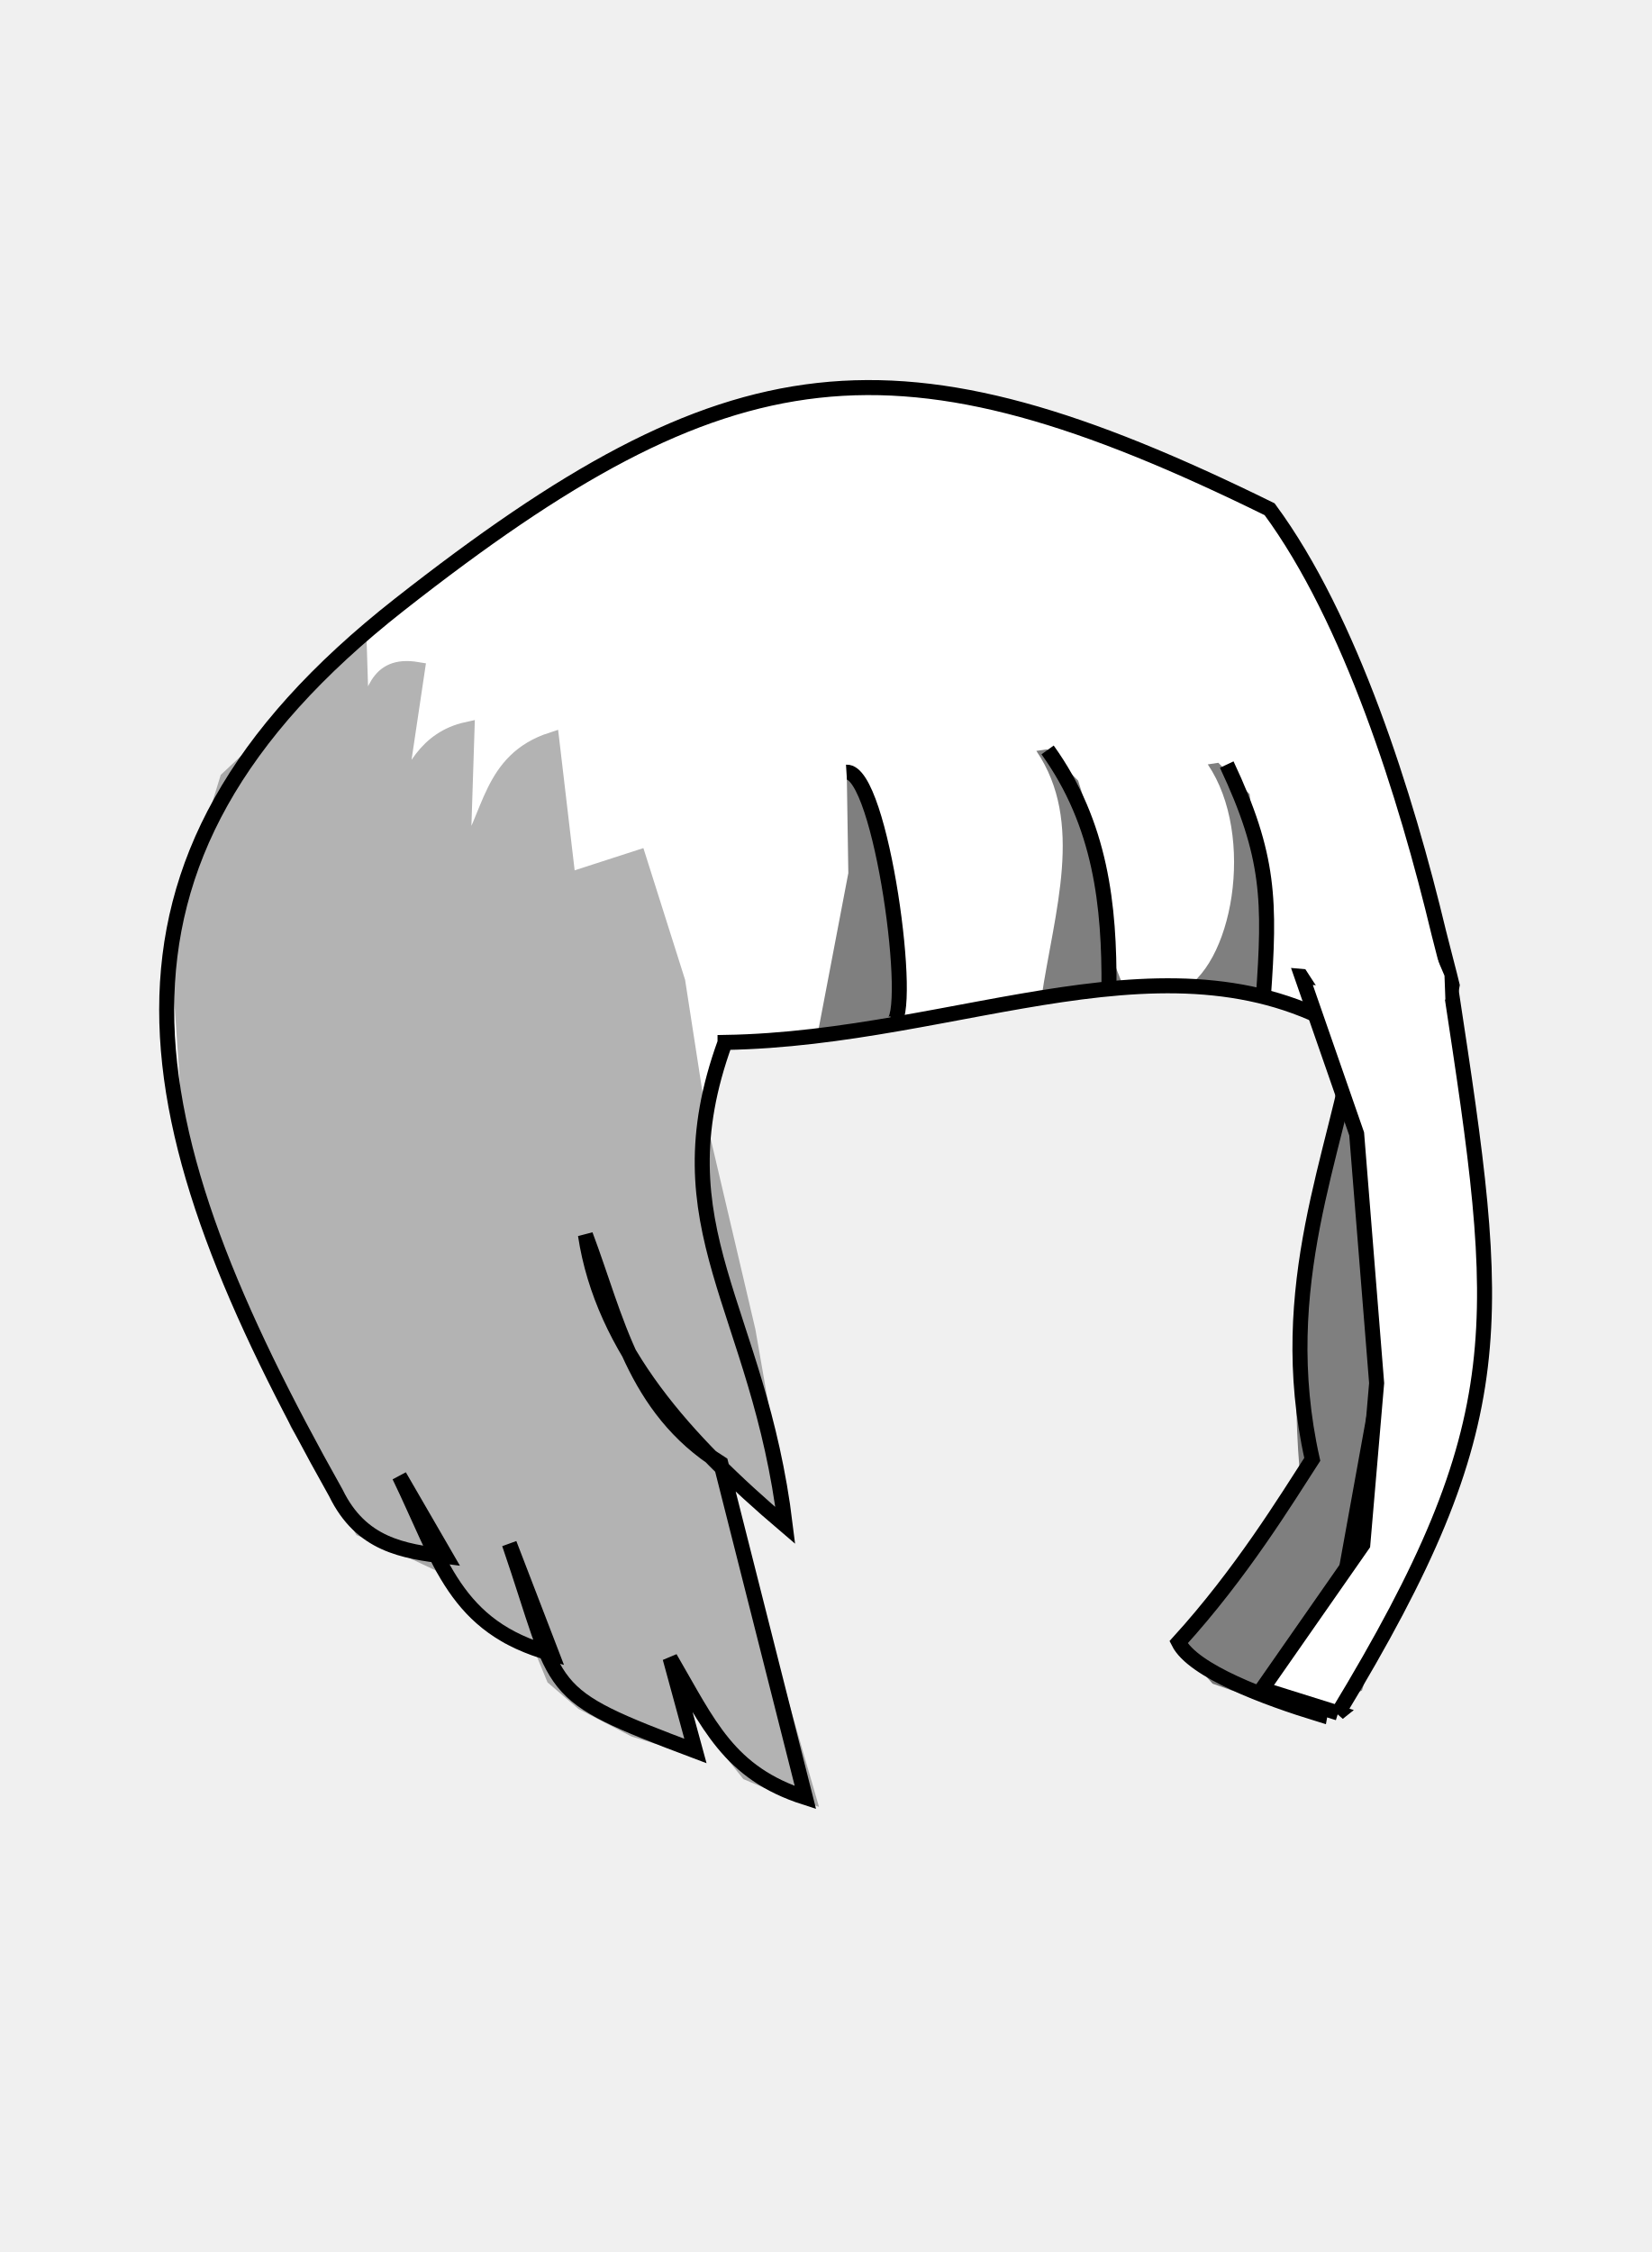
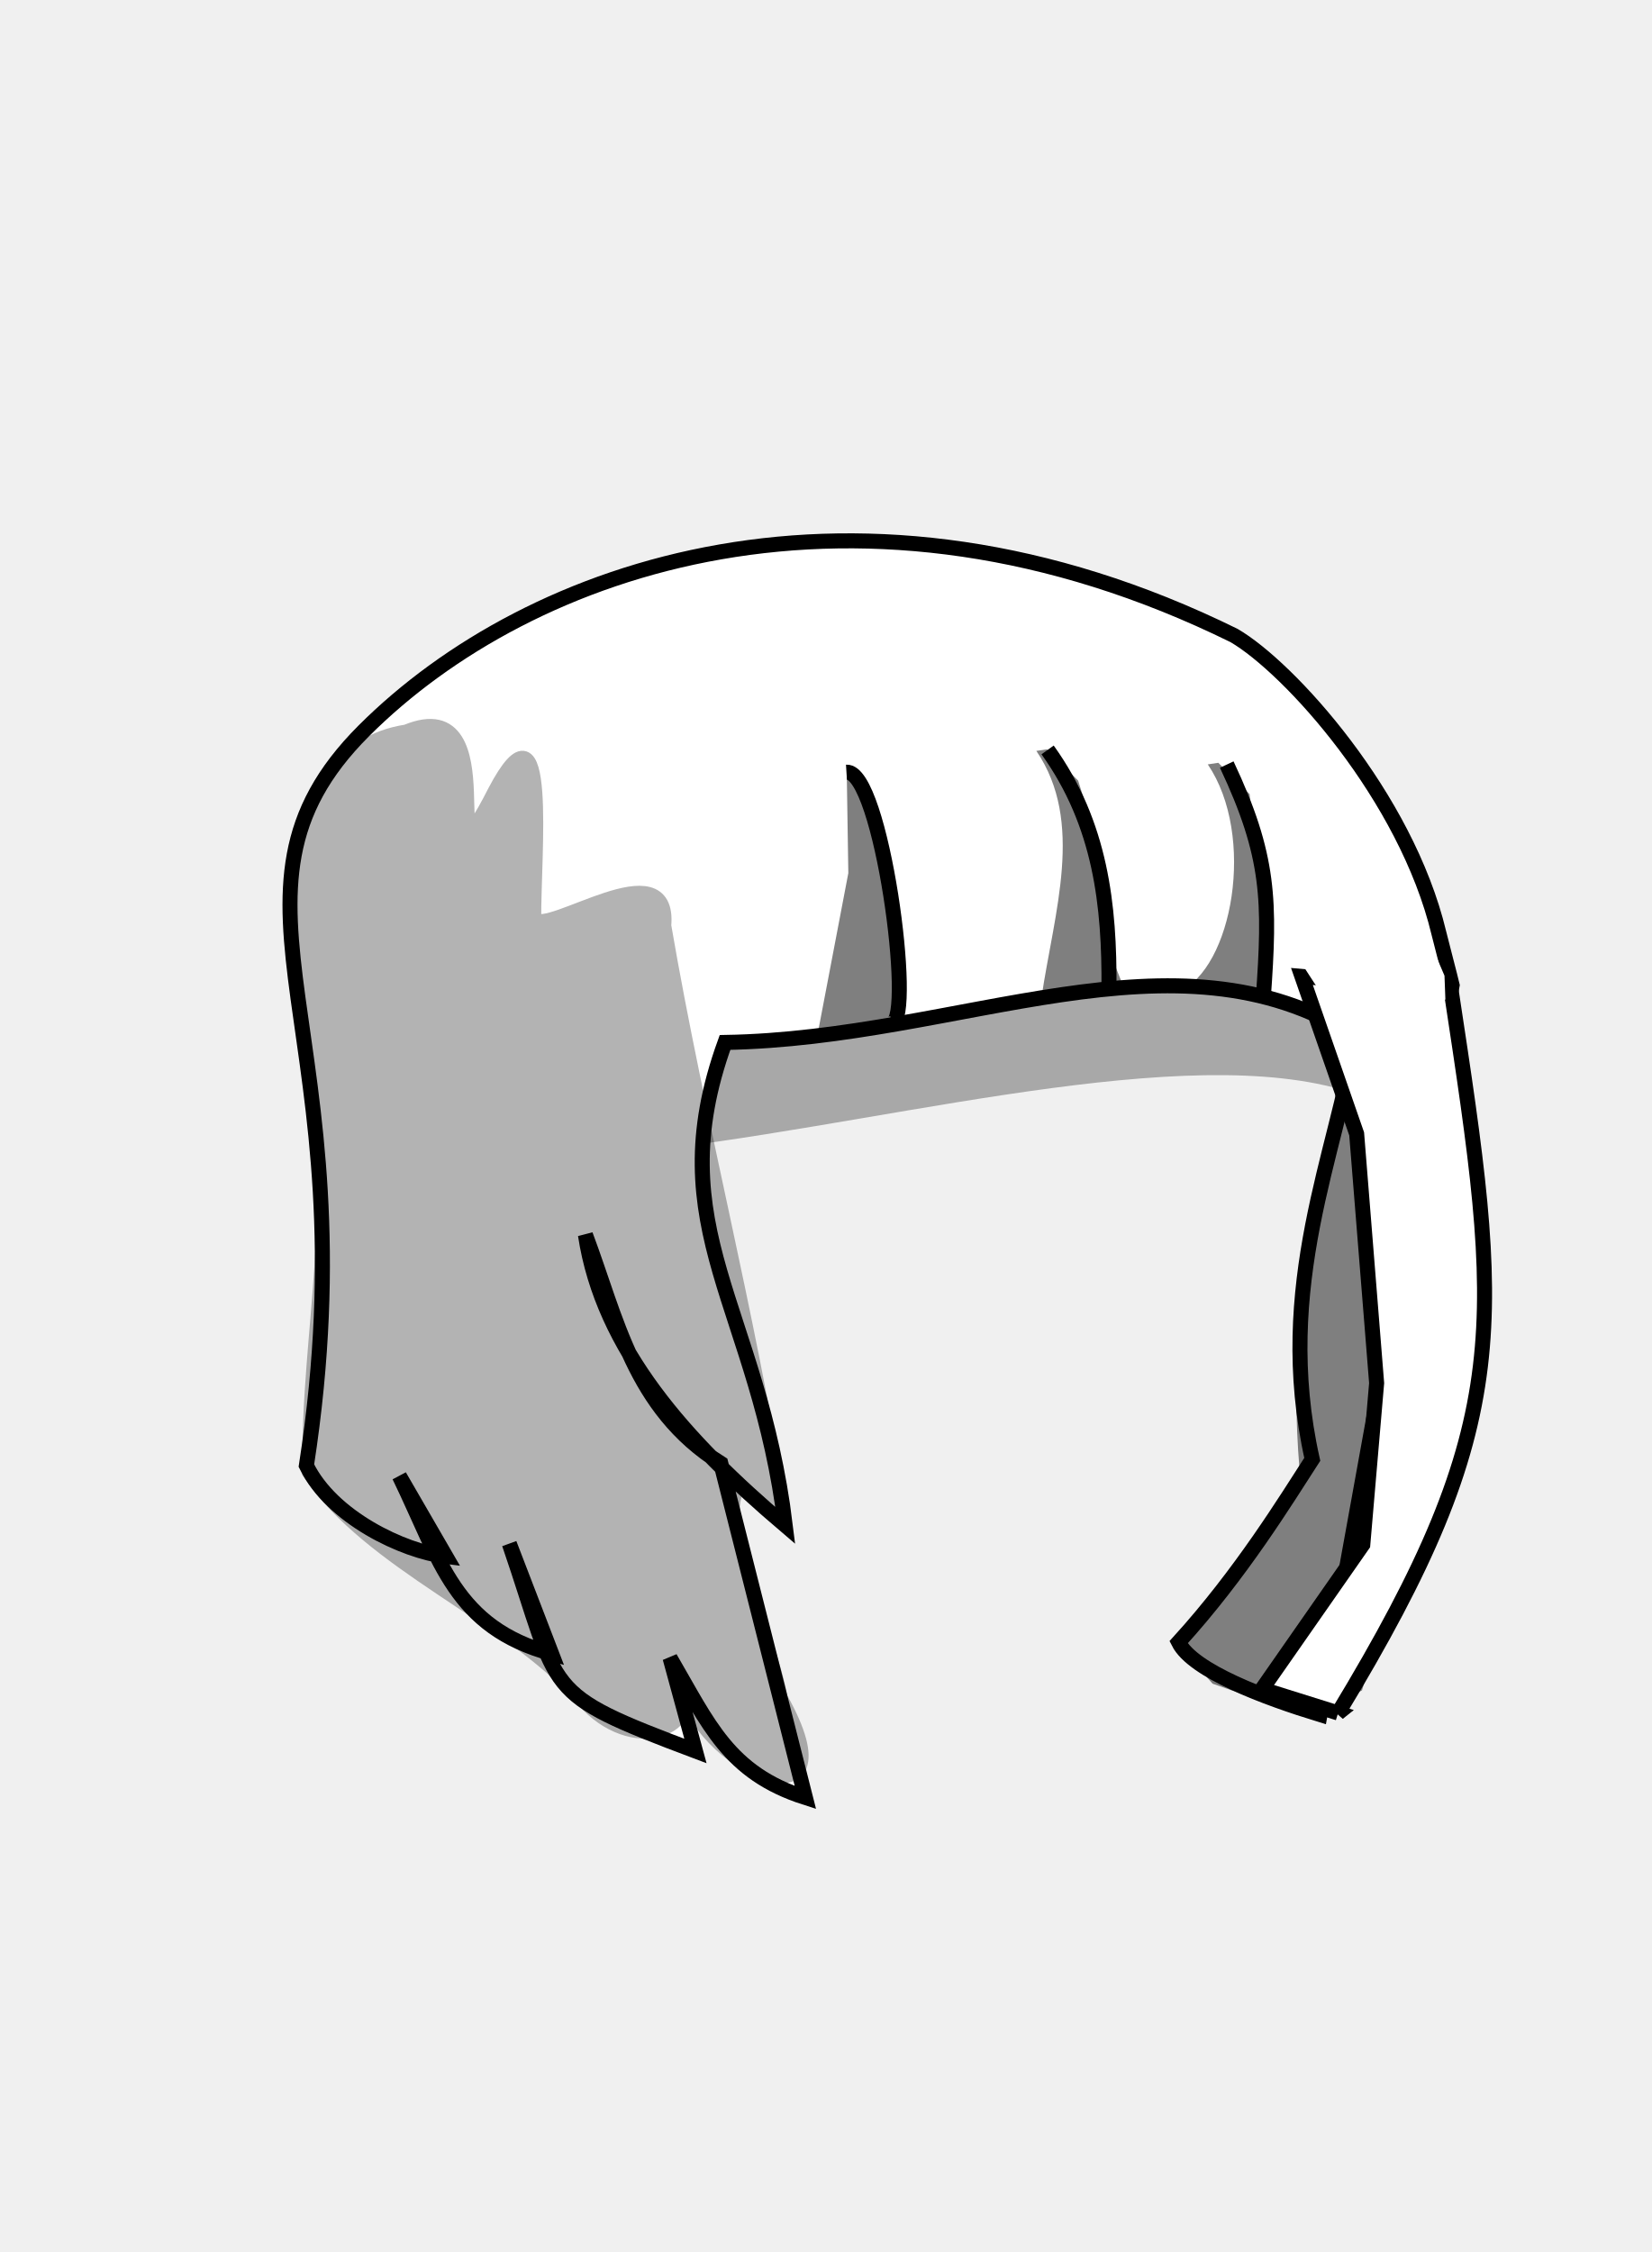
<svg xmlns="http://www.w3.org/2000/svg" width="110" height="150" viewBox="0 0 29.104 39.688" version="1.1" id="svg8">
  <defs id="defs2" />
  <g id="layer1" transform="translate(-54.19877,-200.1418)">
    <g id="g4578" transform="matrix(0.2554863,0,0,0.2554863,51.78265,166.5063)">
+       <path id="path852" d="m 55.698,210.321 c 16.908,-2.13 37.068,-7.702 47.986,-3.49 l -2.472,-12.942 -45.95,5.526 z" style="opacity:0.3;fill:#000000;stroke:#000000;stroke-width:1.036px;stroke-linecap:butt;stroke-linejoin:miter;stroke-opacity:1" />
+       <path id="path869-3" d="m 100.592,233.491 -11.538,14.247 -9.13,8.327 -3.311,0.401 -19.464,-8.829 -12.742,-26.487 2.107,-20.267 21.27,-11.638 15.35,1.104 12.14,5.719 3.913,4.816 2.609,4.515 -0.301,4.715 -2.207,9.732 0.1,7.424 z" style="opacity:0;fill:#ff2a2a;stroke:#000000;stroke-width:0.956px;stroke-linecap:butt;stroke-linejoin:miter;stroke-opacity:1" />
      <path id="path869" d="m 100.066,232.554 -11.538,14.247 -9.13,8.327 -3.311,0.401 -19.464,-8.829 -12.742,-26.487 2.107,-20.267 21.27,-11.638 15.35,1.104 12.14,5.719 3.913,4.816 2.609,4.515 -0.301,4.715 -2.207,9.732 0.1,7.424 z" style="fill:#b3b3b3;stroke:#000000;stroke-width:0.956px;stroke-linecap:butt;stroke-linejoin:miter;stroke-opacity:1;opacity:0" />
-       <path style="fill:#ffffff;stroke:#000000;stroke-width:1.036;stroke-linecap:butt;stroke-linejoin:miter;stroke-miterlimit:4;stroke-dasharray:none;stroke-opacity:1" d="m 59.471,203.561 c -4.654,12.835 2.32,18.215 4.157,33.321 -6.89,-5.861 -12.59,-12.148 -13.786,-20.043 2.16,5.728 3.299,11.968 9.337,15.757 l 5.836,23.051 c -5.313,-1.699 -6.663,-5.044 -9.337,-9.629 l 1.751,6.419 c -10.773,-4.061 -9.243,-3.81 -12.839,-14.298 l 2.918,7.587 c -6.692,-1.839 -7.647,-6.362 -10.504,-12.255 l 3.21,5.544 c -2.941,-0.361 -5.85,-0.806 -7.587,-4.377 -14.137,-25.174 -18.45,-43.355 4.377,-61.276 22.827,-17.921 34.193,-19.297 60.034,-6.582 5.582,7.567 9.41,19.784 11.673,29.231 0.135,0.561 0.795,3.062 0.918,3.602 l -9.114,50.311 c -3.761,-1.149 -8.765,-3.006 -9.758,-4.988 4.33,-4.759 7.414,-9.825 9.223,-12.617 -2.689,-12.006 1.758,-21.255 2.968,-29.195 -12.48,-7.928 -27.1,0.168 -43.477,0.436 z" id="path881" />
+       <path style="fill:#ffffff;stroke:#000000;stroke-width:1.036;stroke-linecap:butt;stroke-linejoin:miter;stroke-miterlimit:4;stroke-dasharray:none;stroke-opacity:1" d="m 59.471,203.561 c -4.654,12.835 2.32,18.215 4.157,33.321 -6.89,-5.861 -12.59,-12.148 -13.786,-20.043 2.16,5.728 3.299,11.968 9.337,15.757 l 5.836,23.051 c -5.313,-1.699 -6.663,-5.044 -9.337,-9.629 l 1.751,6.419 c -10.773,-4.061 -9.243,-3.81 -12.839,-14.298 l 2.918,7.587 c -6.692,-1.839 -7.647,-6.362 -10.504,-12.255 l 3.21,5.544 c -2.941,-0.361 -7.885,-2.696 -9.622,-6.267 4.619,-29.863 -7.483,-39.231 3.956,-50.677 11.439,-11.446 34.193,-19.297 60.034,-6.582 3.796,2.208 11.866,11.076 14.129,20.523 0.135,0.561 0.795,3.062 0.918,3.602 l -9.114,50.311 c -3.761,-1.149 -8.765,-3.006 -9.758,-4.988 4.33,-4.759 7.414,-9.825 9.223,-12.617 -2.689,-12.006 1.758,-21.255 2.968,-29.195 -12.48,-7.928 -27.1,0.168 -43.477,0.436 z" id="path881" />
      <path id="path875" d="m 90.493,244.874 2.614,2.921 6.612,2.306 3.69,-1.845 2.49,-8.348 3.199,-18.098 -1.076,-11.071 -0.923,-10.455 -1.384,10.763 -4.131,-6.672 c 0.447,9.77 -3.685,14.064 -2.481,28.659 l -2.768,4.459 -3.075,4.92 z" style="opacity:0.5;fill:#000000;stroke:none;stroke-width:1.036px;stroke-linecap:butt;stroke-linejoin:miter;stroke-opacity:1" />
      <path id="path873" d="m 101.763,249.815 -5.249,-1.646 6.951,-9.97 0.955,-11.141 -1.378,-17.192 -3.775,-10.857 10.285,0.913 c 3.501,23.046 4.491,29.628 -7.79,49.894 z" style="fill:#ffffff;fill-opacity:1;stroke:#000000;stroke-width:1.036px;stroke-linecap:butt;stroke-linejoin:miter;stroke-opacity:1" />
      <path id="path877" d="m 99.221,198.076 1.318,2.031 8.624,0.499 -0.062,-1.65 -1.024,-2.394 -4.83,0.088 z" style="fill:#ffffff;fill-opacity:1;stroke:none;stroke-width:1.036px;stroke-linecap:butt;stroke-linejoin:miter;stroke-opacity:1" />
-       <path id="path879" d="m 63.194,235.706 -2.138,-12.258 -3.278,-13.969 -1.568,-10.12 -2.708,-8.552 -4.846,1.568 -1.14,-9.693 c -4.333,1.4 -4.171,5.368 -6.129,8.125 l 0.285,-8.837 c -2.806,0.615 -3.91,2.932 -4.846,5.416 l 1.425,-9.55 c -2.972,-0.501 -2.994,1.947 -3.849,3.563 l -0.143,-4.561 -9.122,8.552 -3.421,11.118 0.855,12.686 3.136,9.978 4.276,10.69 4.419,7.269 2.993,1.283 2.423,1.14 1.14,1.425 1.14,1.71 2.423,1.853 2.138,0.428 0.998,2.423 1.996,1.71 3.563,1.853 3.706,1.14 -1.283,-5.702 3.136,4.704 2.281,2.851 2.708,1.14 1.425,0.428 -1.568,-5.416 -2.423,-8.552 -1.71,-7.127 0.143,-1.71 2.138,2.423 z" style="opacity:0.3;fill:#000000;stroke:#000000;stroke-width:1.036px;stroke-linecap:butt;stroke-linejoin:miter;stroke-opacity:1" />
+       <path id="path879" style="opacity:0.3;fill:#000000;stroke:#000000;stroke-width:1.036px;stroke-linecap:butt;stroke-linejoin:miter;stroke-opacity:1" d="m 63.194,235.706 c -2.136,-13.498 -5.641,-26.737 -7.952,-40.201 0.476,-5.352 -7.976,0.755 -8.969,-0.434 -0.033,-4.464 1.111,-15.977 -2.656,-8.829 -4.297,8.45 1.039,-7.075 -6.128,-4.093 -9.176,1.384 -8.042,15.725 -6.77,22.425 2.5,10.308 -0.009,18.512 0.111,28.664 4.293,6.311 13.55,9.692 18.605,15.315 3.147,4.057 8.33,2.836 7.113,-1.041 0.879,5.859 12.089,10.804 6.722,1.272 -0.752,-4.318 -5.01,-13.048 -2.542,-14.976 0.661,0.736 1.261,2.072 2.466,1.898 z" />
      <path id="path884" d="m 85.956,199.861 c 0.045,-5.736 -0.56,-11.363 -4.233,-16.479" style="fill:none;stroke:#000000;stroke-width:1.036px;stroke-linecap:butt;stroke-linejoin:miter;stroke-opacity:1" />
      <path id="path886" d="m 70.981,202.252 c 1.564,-0.35 -0.73,-17.486 -3.134,-17.335" style="fill:none;stroke:#000000;stroke-width:1.036px;stroke-linecap:butt;stroke-linejoin:miter;stroke-opacity:1" />
      <path id="path888" d="m 96.601,200.498 c 0.477,-6.689 0.457,-9.786 -2.521,-16.105" style="fill:none;stroke:#000000;stroke-width:1.036px;stroke-linecap:butt;stroke-linejoin:miter;stroke-opacity:1" />
      <path id="path894" d="m 80.947,183.45 c 3.338,4.921 1.231,11.091 0.35,17.035 l 3.379,-0.744 2.441,0.376 -1.471,-3.701 -0.547,-6.831 -1.268,-4.084 -2.16,-2.16 z" style="opacity:0.5;fill:#000000;stroke:none;stroke-width:1.036px;stroke-linecap:butt;stroke-linejoin:miter;stroke-opacity:1" />
      <path id="path896" d="m 67.863,184.662 0.113,7.216 -2.19,11.481 4.029,-1.093 1.964,0.316 -1.174,-8.216 -1.055,-8.026 z" style="opacity:0.5;fill:#000000;stroke:none;stroke-width:1.036px;stroke-linecap:butt;stroke-linejoin:miter;stroke-opacity:1" />
      <path style="opacity:0.5;fill:#000000;stroke:none;stroke-width:1.036px;stroke-linecap:butt;stroke-linejoin:miter;stroke-opacity:1" d="m 92.773,184.38 c 3.338,4.921 1.719,14.103 -2.041,15.706 l 3.645,-0.301 2.441,0.553 c 1.18,-3.931 -0.764,-9.164 -1.16,-13.908 l -2.16,-2.16 z" id="path898" />
    </g>
  </g>
</svg>
